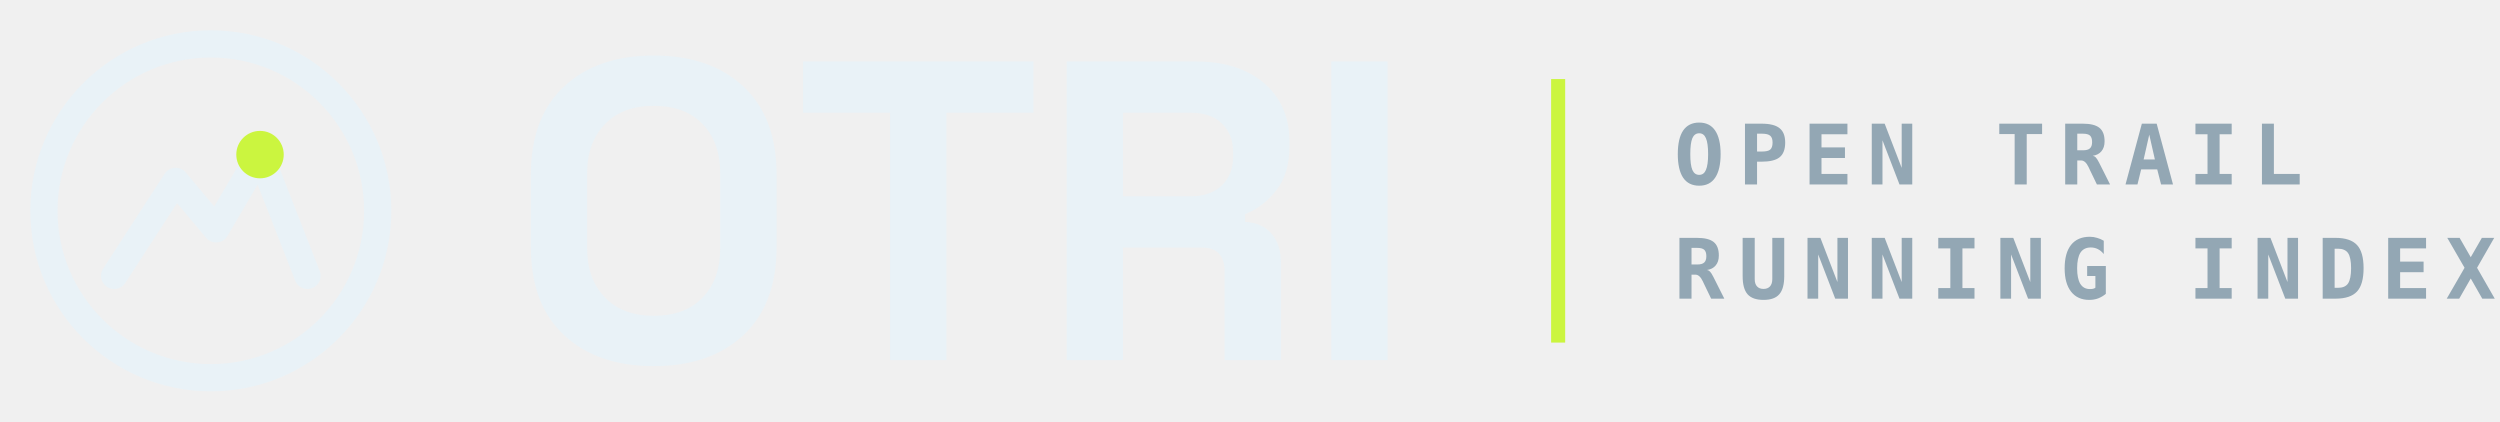
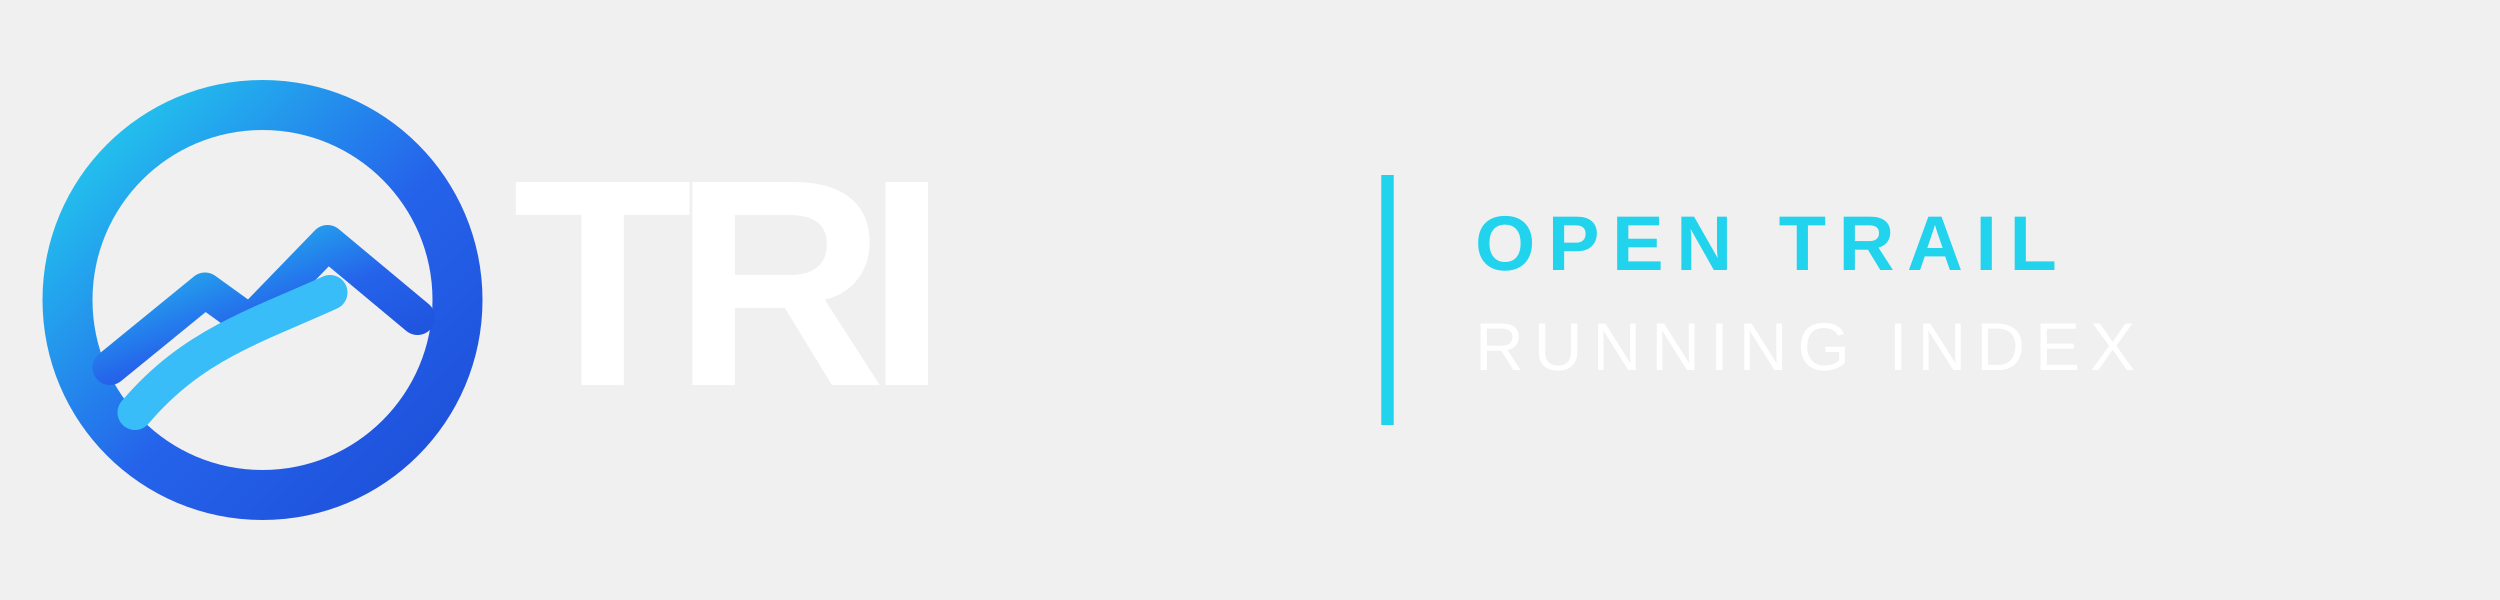
- <svg xmlns="http://www.w3.org/2000/svg" viewBox="0 0 284.6 48" width="284.6" height="48" role="img" aria-label="OTRI — Open Trail Running Index">
-   <g transform="translate(0 0) scale(1)" fill="none">
-     <circle cx="24" cy="24" r="19" stroke="#e9f2f7" stroke-width="3.1" />
-     <path d="M13 31.4 20 20.6 24.6 26.1 29.6 17.6 35 31.4" stroke="#e9f2f7" stroke-width="3" stroke-linecap="round" stroke-linejoin="round" />
-     <circle cx="29.6" cy="17.6" r="2.7" fill="#cbf53f" />
+ <svg xmlns="http://www.w3.org/2000/svg" viewBox="0 0 1000 240" role="img" aria-labelledby="title desc">
+   <defs>
+     <linearGradient id="g" x1="0" y1="0" x2="1" y2="1">
+       <stop offset="0" stop-color="#22d3ee" />
+       <stop offset=".55" stop-color="#2563eb" />
+       <stop offset="1" stop-color="#1d4ed8" />
+     </linearGradient>
+   </defs>
+   <g fill="none" stroke="url(#g)" stroke-linecap="round" stroke-linejoin="round">
+     <circle cx="105" cy="120" r="78" stroke-width="20" />
+     <path d="M44 147 82 116l18 13 31-32 36 30" stroke-width="14" />
+     <path d="M54 165c23-27 47-34 78-48" stroke="#38bdf8" stroke-width="14" />
  </g>
-   <g transform="translate(58 0) scale(1)" fill="#e9f2f7">
-     <path d="M16.42 41.68Q10.01 41.68 6.22 38.16Q2.43 34.64 2.43 28.08V19.92Q2.43 13.36 6.22 9.84Q10.01 6.32 16.42 6.32Q22.83 6.32 26.62 9.84Q30.41 13.36 30.41 19.92V28.08Q30.41 34.64 26.62 38.16Q22.83 41.68 16.42 41.68ZM16.42 35.95Q20.01 35.95 22 33.86Q23.99 31.77 23.99 28.27V19.73Q23.99 16.23 22 14.14Q20.01 12.05 16.42 12.05Q12.87 12.05 10.86 14.14Q8.84 16.23 8.84 19.73V28.27Q8.84 31.77 10.86 33.86Q12.87 35.95 16.42 35.95ZM43.33 41V12.83H33.42V7H59.65V12.83H49.74V41ZM63.43 41V7H78.2Q81.41 7 83.79 8.12Q86.17 9.23 87.48 11.27Q88.79 13.31 88.79 16.08V16.67Q88.79 19.73 87.33 21.62Q85.87 23.51 83.74 24.39V25.26Q85.68 25.36 86.75 26.6Q87.82 27.84 87.82 29.88V41H81.41V30.8Q81.41 29.63 80.8 28.91Q80.19 28.18 78.78 28.18H69.85V41ZM69.85 22.35H77.52Q79.8 22.35 81.09 21.11Q82.38 19.87 82.38 17.83V17.35Q82.38 15.31 81.11 14.07Q79.85 12.83 77.52 12.83H69.85ZM93.55 41V7H99.96V41Z" />
-   </g>
-   <rect x="176.58" y="9" width="1.6" height="30" fill="#cbf53f" />
-   <text x="190.58" y="21" font-family="IBM Plex Mono, ui-monospace, Consolas, monospace" font-size="9.5" font-weight="600" letter-spacing="1.6" fill="#93a7b4">OPEN TRAIL</text>
-   <text x="190.58" y="34" font-family="IBM Plex Mono, ui-monospace, Consolas, monospace" font-size="9.5" font-weight="600" letter-spacing="1.6" fill="#93a7b4">RUNNING INDEX</text>
+   <text x="205" y="154" fill="#fff" font-family="Arial,Helvetica,sans-serif" font-size="118" font-weight="800" letter-spacing="-8">TRI</text>
+   <path d="M555 70v100" stroke="#22d3ee" stroke-width="5" />
+   <text x="590" y="108" fill="#22d3ee" font-family="Arial,Helvetica,sans-serif" font-size="31" font-weight="700" letter-spacing="5">OPEN TRAIL</text>
+   <text x="590" y="148" fill="#fff" font-family="Arial,Helvetica,sans-serif" font-size="27" font-weight="400" letter-spacing="4">RUNNING INDEX</text>
</svg>
